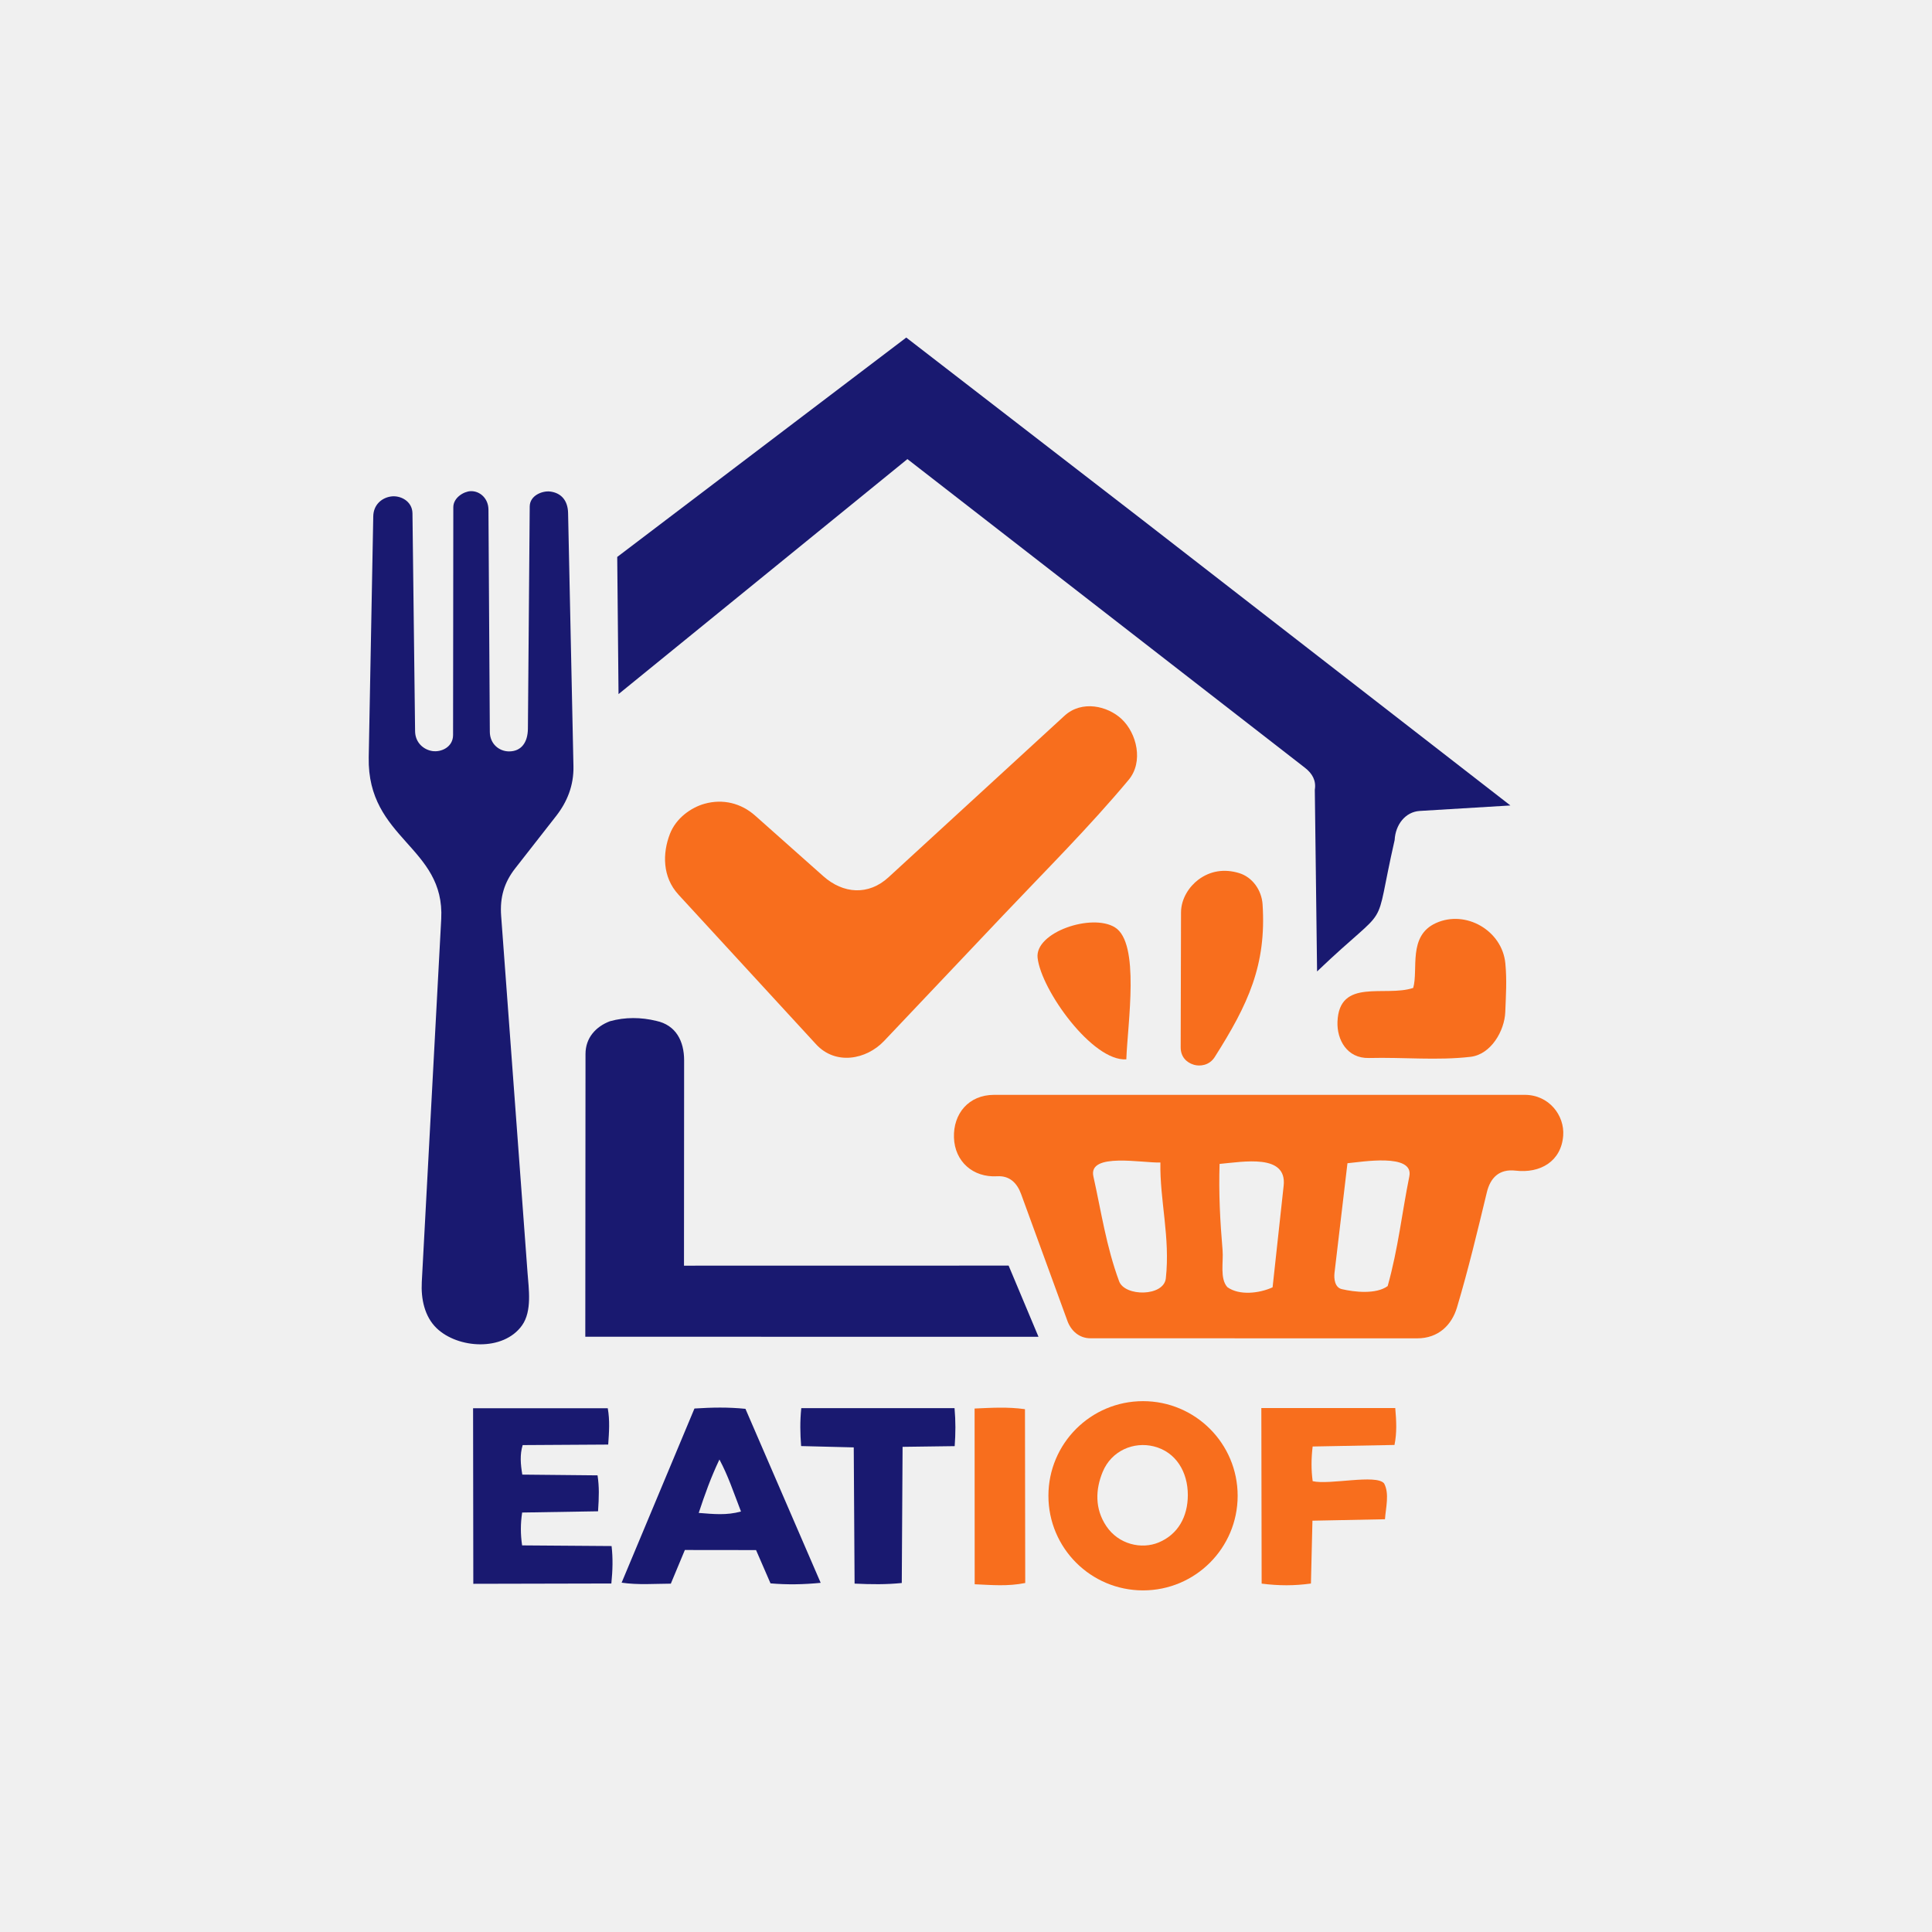
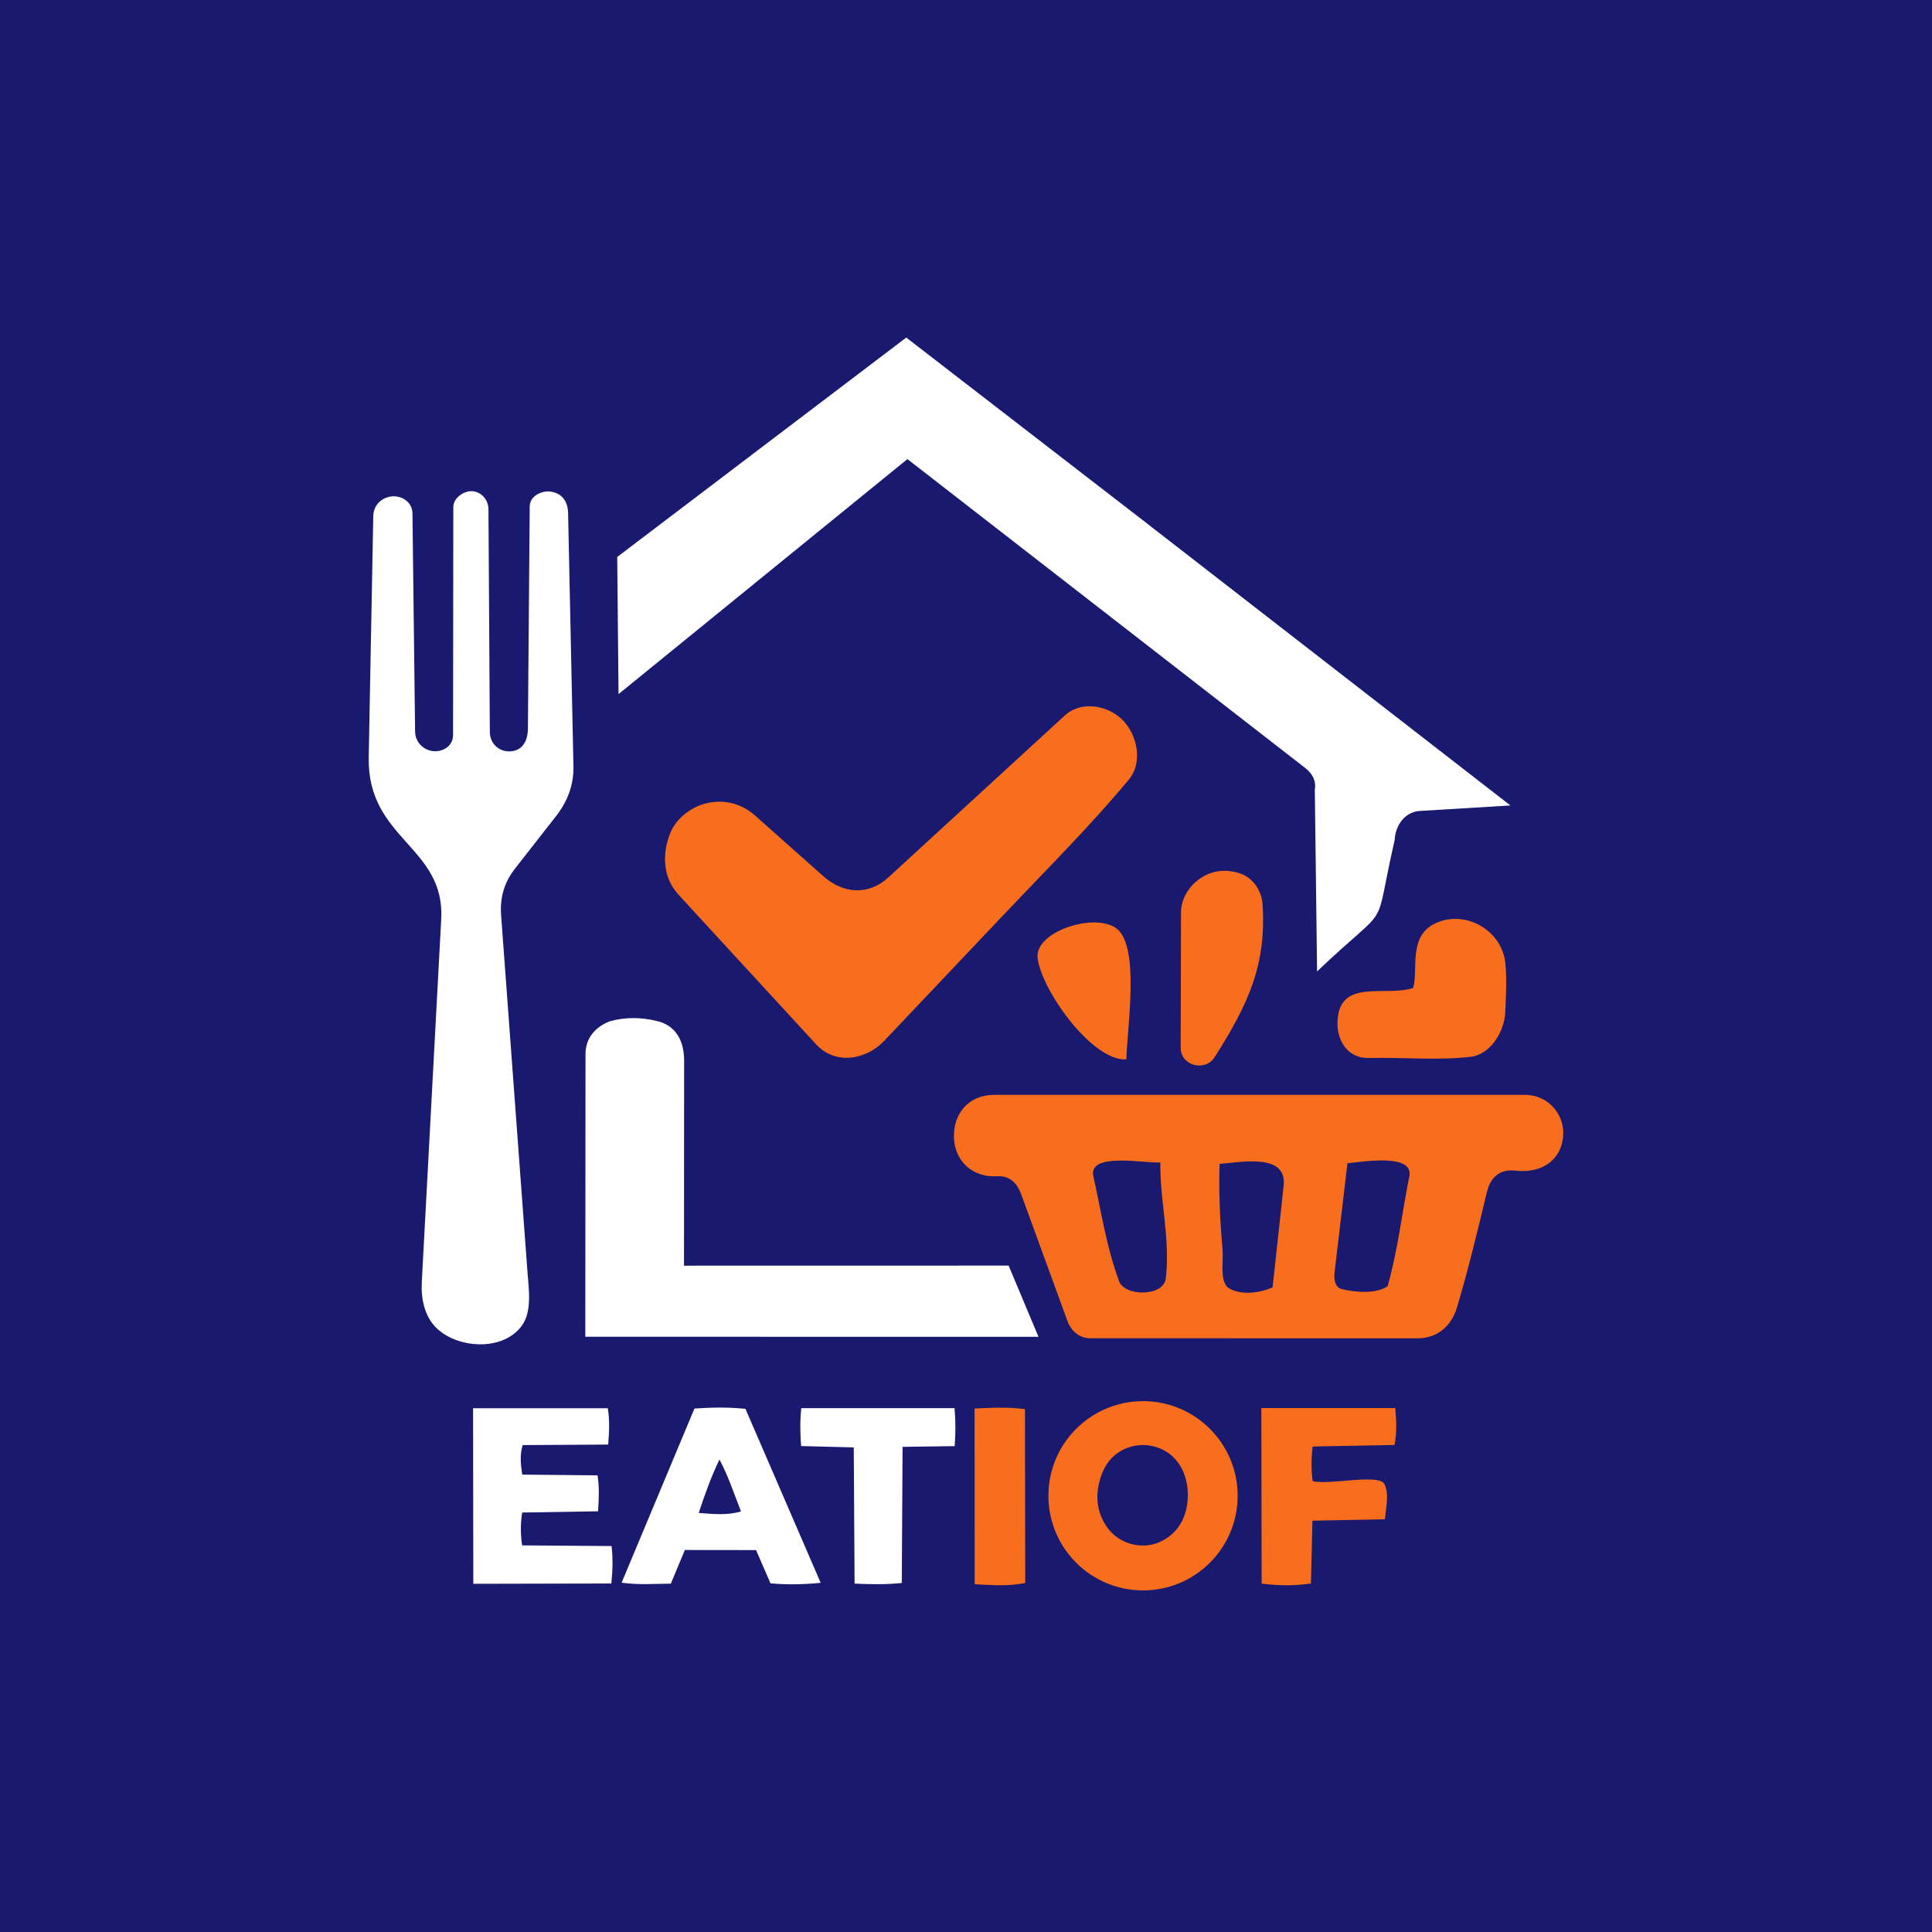
<svg xmlns="http://www.w3.org/2000/svg" id="Layer_1" version="1.1" viewBox="0 0 1200 1200">
  <defs>
    <style>
      .st0 {
-         fill: #191970;
+         fill: #ffffff;
      }

      .st1 {
        fill: #f86e1d;
      }
    </style>
  </defs>
+   <rect width="1200" height="1200" fill="#191970" />
  <path class="st0" d="M866.24,521.76c-13.96,61.15-.63,36.22-48.18,81.62l-1.41-112.85c.92-5.68-1.48-10.05-6.18-13.7l-246.86-191.68-179.43,145.97-.81-85.19,179.53-136.27,146.42,113.07,228.82,177.56-56.28,3.4c-9.04.55-15.14,8.62-15.62,18.07h0Z" />
  <path class="st0" d="M324.27,823.19c-11.67,16.39-39.86,14.45-53.04,1.81-7.53-7.23-9.81-18.22-9.25-28.69l12.07-225.47c2.42-45.21-45.98-49.4-45.03-100.41l2.82-149.74c.13-7.08,5.11-11.35,10.74-12.28,6-1,13.52,2.82,13.61,10.44l1.63,135.35c.09,7.06,5.27,11.48,10.76,12.3,5.57.82,12.82-2.52,12.83-9.95l.15-141.5c0-6.03,6.64-9.84,10.77-9.98,5.79-.2,11.02,4.56,11.06,11.47l.85,137.99c.05,7.7,5.95,12.16,11.89,12.18,7.75.02,11.69-5.68,11.76-14.12l1.13-138.01c.06-6.95,7.99-9.84,12.61-9.29,6.96.83,11.06,5.6,11.22,13.36l3.33,157.29c.25,11.86-3.86,22.09-10.82,30.98l-25.35,32.42c-6.85,8.76-9.59,17.98-8.74,29.51l16.39,221.66c.73,9.88,2.91,23.83-3.41,32.7l.02-.02h0Z" />
  <path class="st1" d="M421.34,555.58c-9.93-10.8-9.93-25.55-5.23-37.65,3.87-9.96,13.31-16.39,21.36-18.66,11.63-3.29,22.95-.34,31.61,7.36l42.33,37.62c12.3,10.93,27.97,12.1,40.41.69l109.33-100.34c10.84-9.95,26.86-6.09,35.48,1.98,9.49,8.89,13.73,26.62,4.4,37.79-24.74,29.61-51.32,56.01-77.98,84.15l-73.92,78.03c-11.07,11.68-30.18,15.21-42.26,2.07l-85.54-93.03h.01Z" />
  <path class="st0" d="M626.47,786.09l18.55,44.21-281.48-.02.13-175.62c0-10.03,6.37-17.01,15.17-20.35,9.39-2.64,19.39-2.52,28.73-.23,12.27,2.59,17.35,12.58,17.35,24.53l-.08,127.52,201.64-.04h-.01Z" />
  <path class="st1" d="M768.73,929.05c0,32.46-26.31,58.77-58.77,58.77s-58.77-26.31-58.77-58.77,26.31-58.77,58.77-58.77,58.77,26.31,58.77,58.77ZM687.17,947.94c7.59,11.31,21.82,14.58,32.55,10.09,11.88-4.97,18.04-15.87,18.06-29.42.02-14.29-7.31-26.77-21.11-30.23-12.47-3.13-26.31,2.6-31.78,15.85-4.49,10.88-4.99,22.89,2.28,33.71h0Z" />
  <path class="st0" d="M371.46,938.69l-47.15.77c-1.02,6.89-1.07,13.35-.02,20.41l55.57.41c.89,7.57.69,15.06-.14,23.26l-85.74.19-.14-109.04h83.65c1.35,7.61.82,14.78.28,22.56l-53.13.32c-1.82,5.95-1.31,11.87-.23,18.34l46.74.46c1.09,7.33.91,13.11.31,22.33h0Z" />
  <path class="st1" d="M850.25,657.14c-13.64.33-19.94-11.41-19.52-22.47,1.05-27.52,29.67-15.2,47.04-21.06,3.31-11.57-3.46-32.34,14.16-40.3,18.54-8.38,41.14,4.7,43.07,25.08,1,10.5.36,19.58-.05,30.24-.45,11.59-8.83,26.32-21.63,27.79-20.74,2.38-41.26.19-63.08.72h.01Z" />
  <path class="st1" d="M815.34,919.98c10.46,2.49,39.47-4.55,44.35,1.4,3.42,6.27,1.03,15.14.54,22.25l-45.05.9-.93,39.03c-10.16,1.41-19.89,1.44-30.62.05l-.19-109.06,83.18.02c.71,8.16,1.07,15.31-.48,22.92l-50.83.96c-.89,7.51-.95,14.32.01,21.52h.02Z" />
  <path class="st0" d="M560.12,983.23c-9.73.98-18.75.87-29.32.38l-.52-84.61-32.69-.82c-.6-7.96-.75-15.25.1-23.57h95.19c.73,8.31.67,15.65.09,23.61l-32.36.44-.5,84.57h0Z" />
  <path class="st1" d="M754.48,656.56c-3.37,5.32-9.27,5.86-12.88,4.8-4.77-1.4-8.28-5.06-8.26-10.87l.21-83.7c.02-8.82,5.28-16.27,10.74-20.38,7.35-5.52,16.12-6.92,25.34-4.12,8.2,2.48,14,10.53,14.58,19.41,2.45,37.72-8.95,62.1-29.73,94.86h0Z" />
  <path class="st1" d="M636.78,983.23c-10.96,2.18-20.57,1.26-31.39.78l-.05-109.15c10.77-.46,20.28-1.11,31.29.4l.16,107.98h0Z" />
  <path class="st1" d="M699.58,657.97c-20.93,1.51-52.9-43-55.11-63.07-1.74-15.83,33.59-27.82,48.03-18.9,15.74,9.73,7.9,59.34,7.08,81.97Z" />
  <path class="st1" d="M880.25,831.27l-202.98-.04c-7.11,0-12.12-4.87-14.25-10.7l-28.79-78.87c-2.5-6.85-7.11-11.52-14.87-11.06-14.95.89-26.34-9.09-26.84-24.03-.49-14.76,9.06-26.54,24.93-26.54h329.62c15.14,0,24.79,12.89,23.86,25.31-1.2,16.05-14.28,23.56-29.54,21.77-10.31-1.21-15.74,4.54-17.89,13.48-5.84,24.2-11.41,47.58-18.54,71.49-3.21,10.75-11.39,19.19-24.72,19.19h0ZM724.12,793.99c2.8-25.47-3.81-48.41-3.38-71.95-10.6.5-44.98-6.48-41.62,8.62,4.94,22.15,7.96,43.42,15.98,65.16,3.55,9.62,27.77,9.59,29.02-1.82h0ZM790.43,799.56l6.87-63.1c2.18-20.03-25.09-14.83-39.8-13.53-.58,18.25.3,35.23,1.87,53.68.6,7.05-1.82,17.45,2.93,22.83,7.41,5.37,19.88,3.91,28.14.13h-.01ZM861.91,798.79c6.54-23.33,8.86-45.48,13.45-68.14,2.97-14.68-30.07-8.86-38.43-8.15l-8.04,68.06c-.43,3.68.16,9.13,4.55,10.15,7.81,1.82,21.29,3.35,28.47-1.91h0Z" />
  <path class="st0" d="M469.6,962.78l-44.22-.05-8.72,20.91c-10.37.03-19.99.9-30.56-.61l45.24-108.18c11.13-.69,20.68-.9,31.67.2l46.73,108.07c-10.67,1.06-20.81,1.23-31.16.34l-8.98-20.68h0ZM460.24,938.82c-5.13-13.29-7.87-21.88-13.39-32.3-5.28,11.1-8.99,21.46-12.86,33.18,9.07.71,17.29,1.62,26.25-.88Z" />
</svg>
